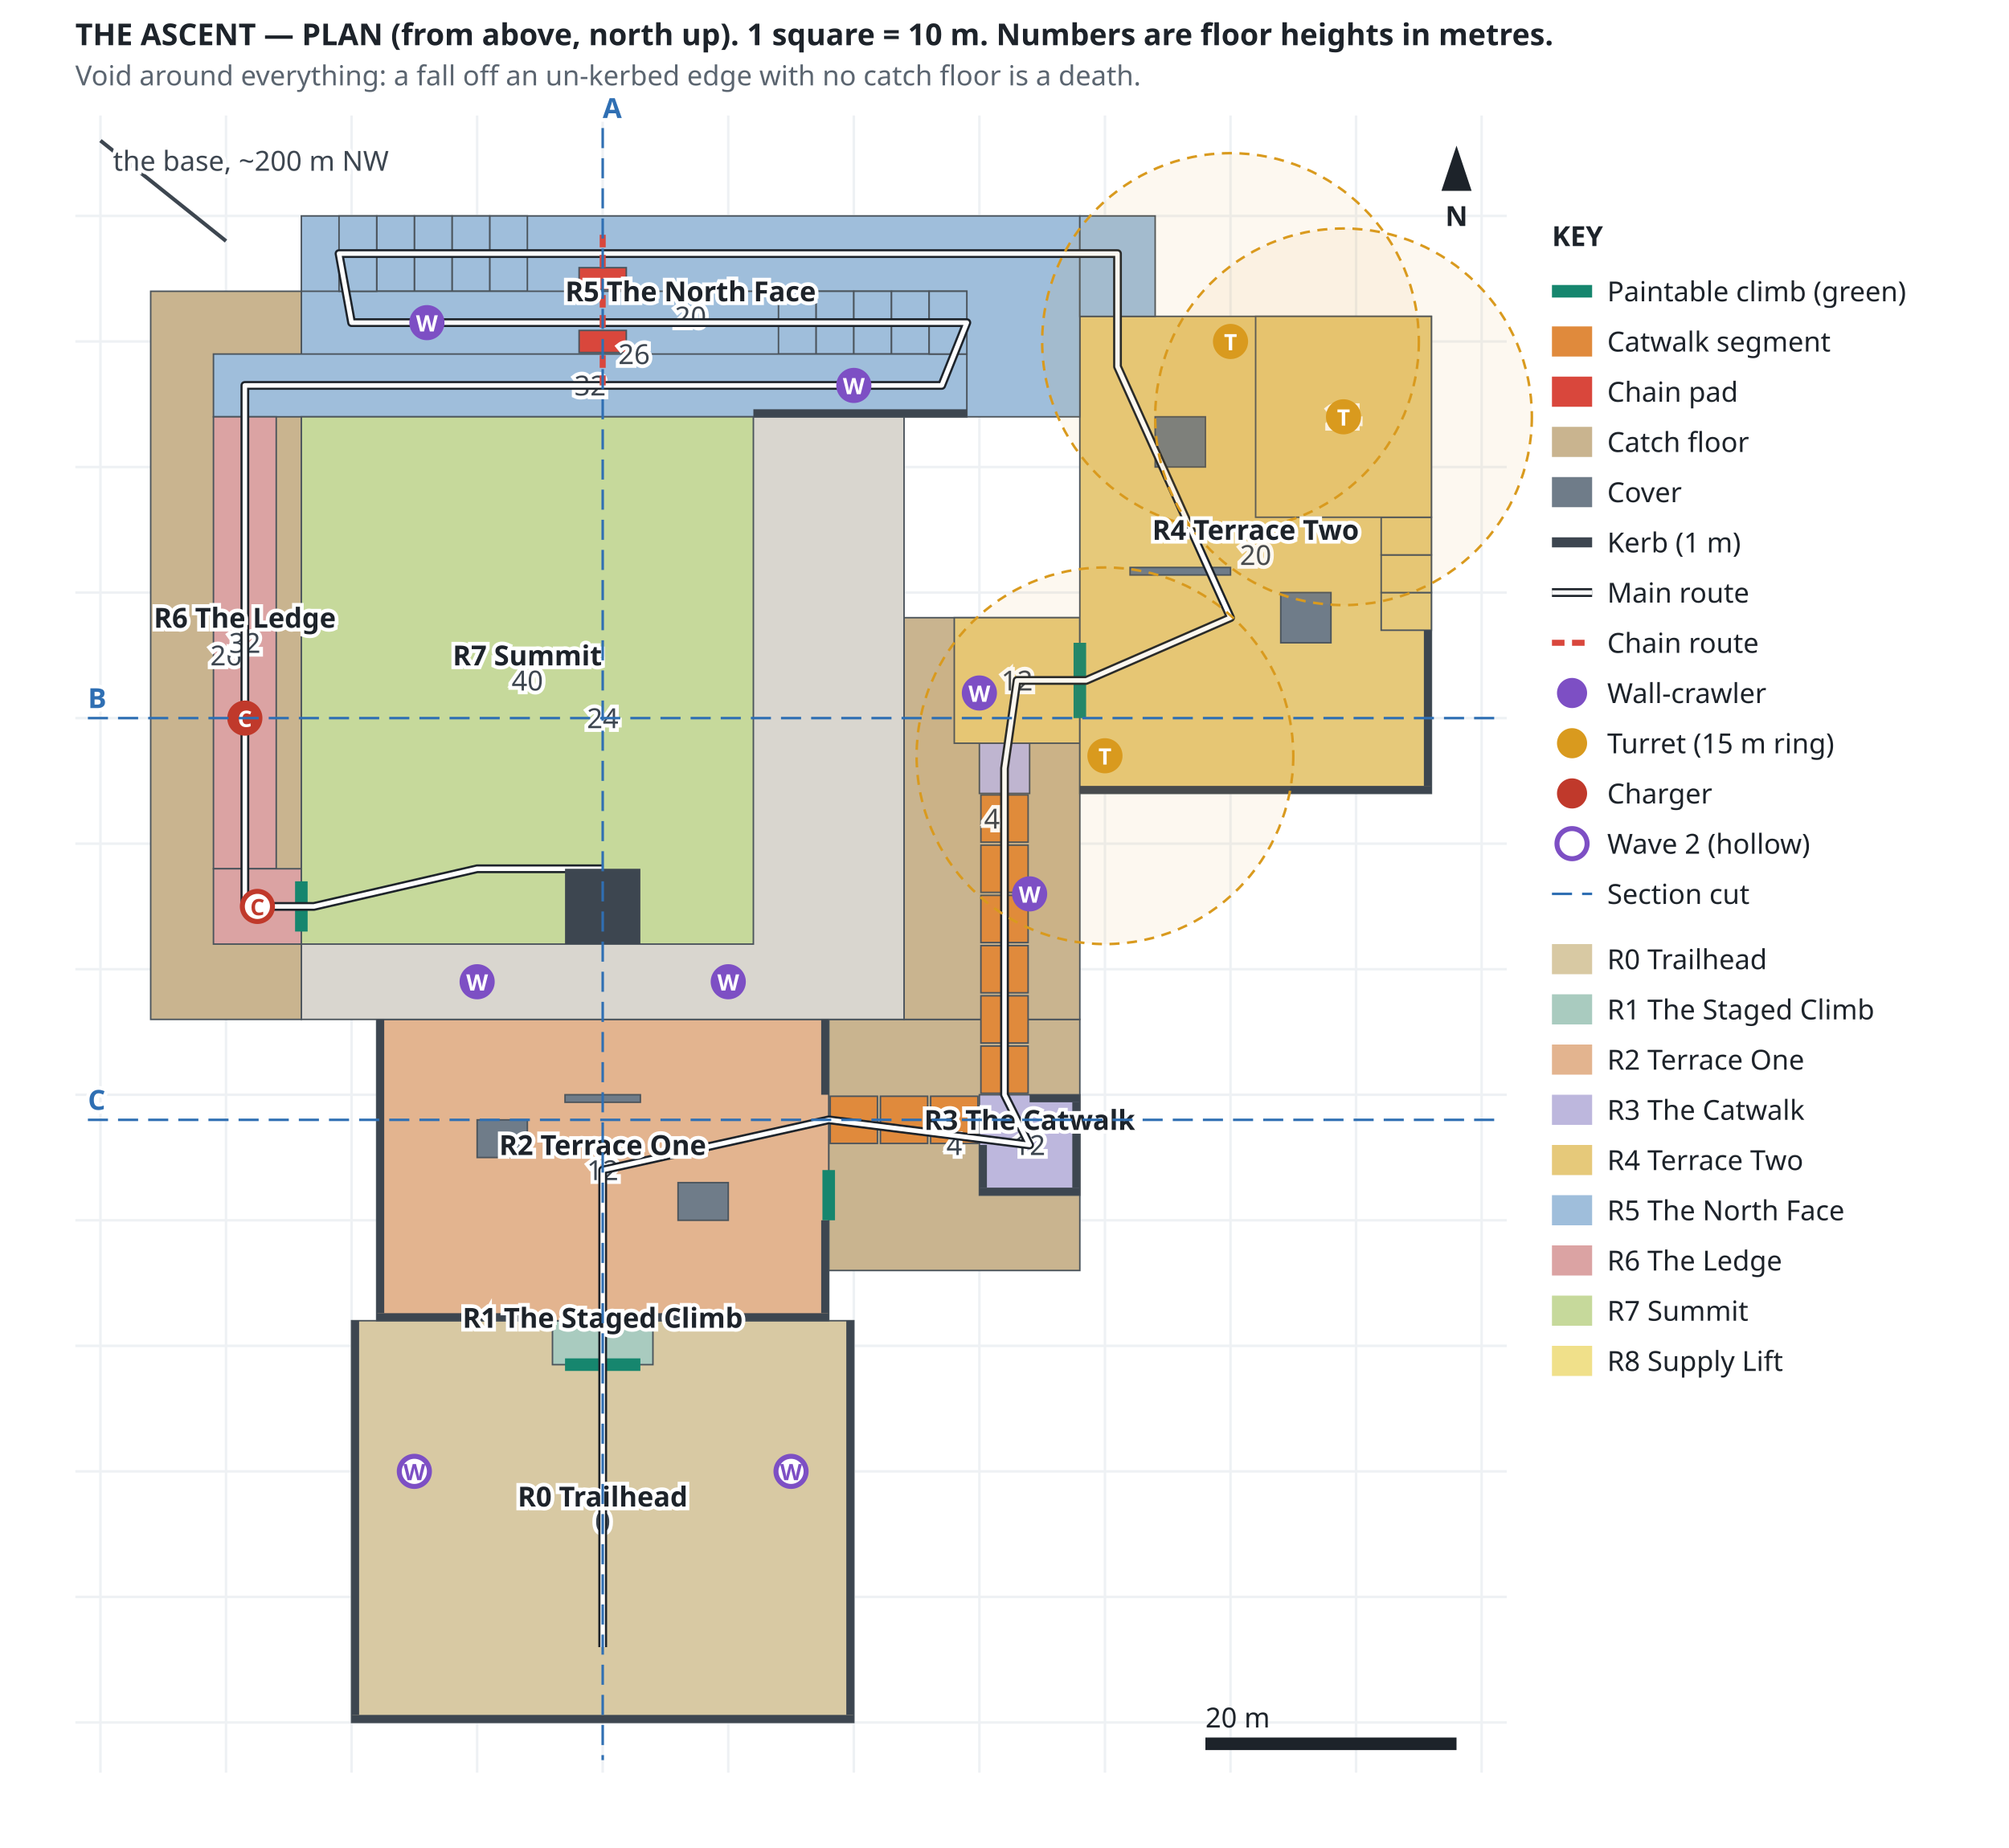
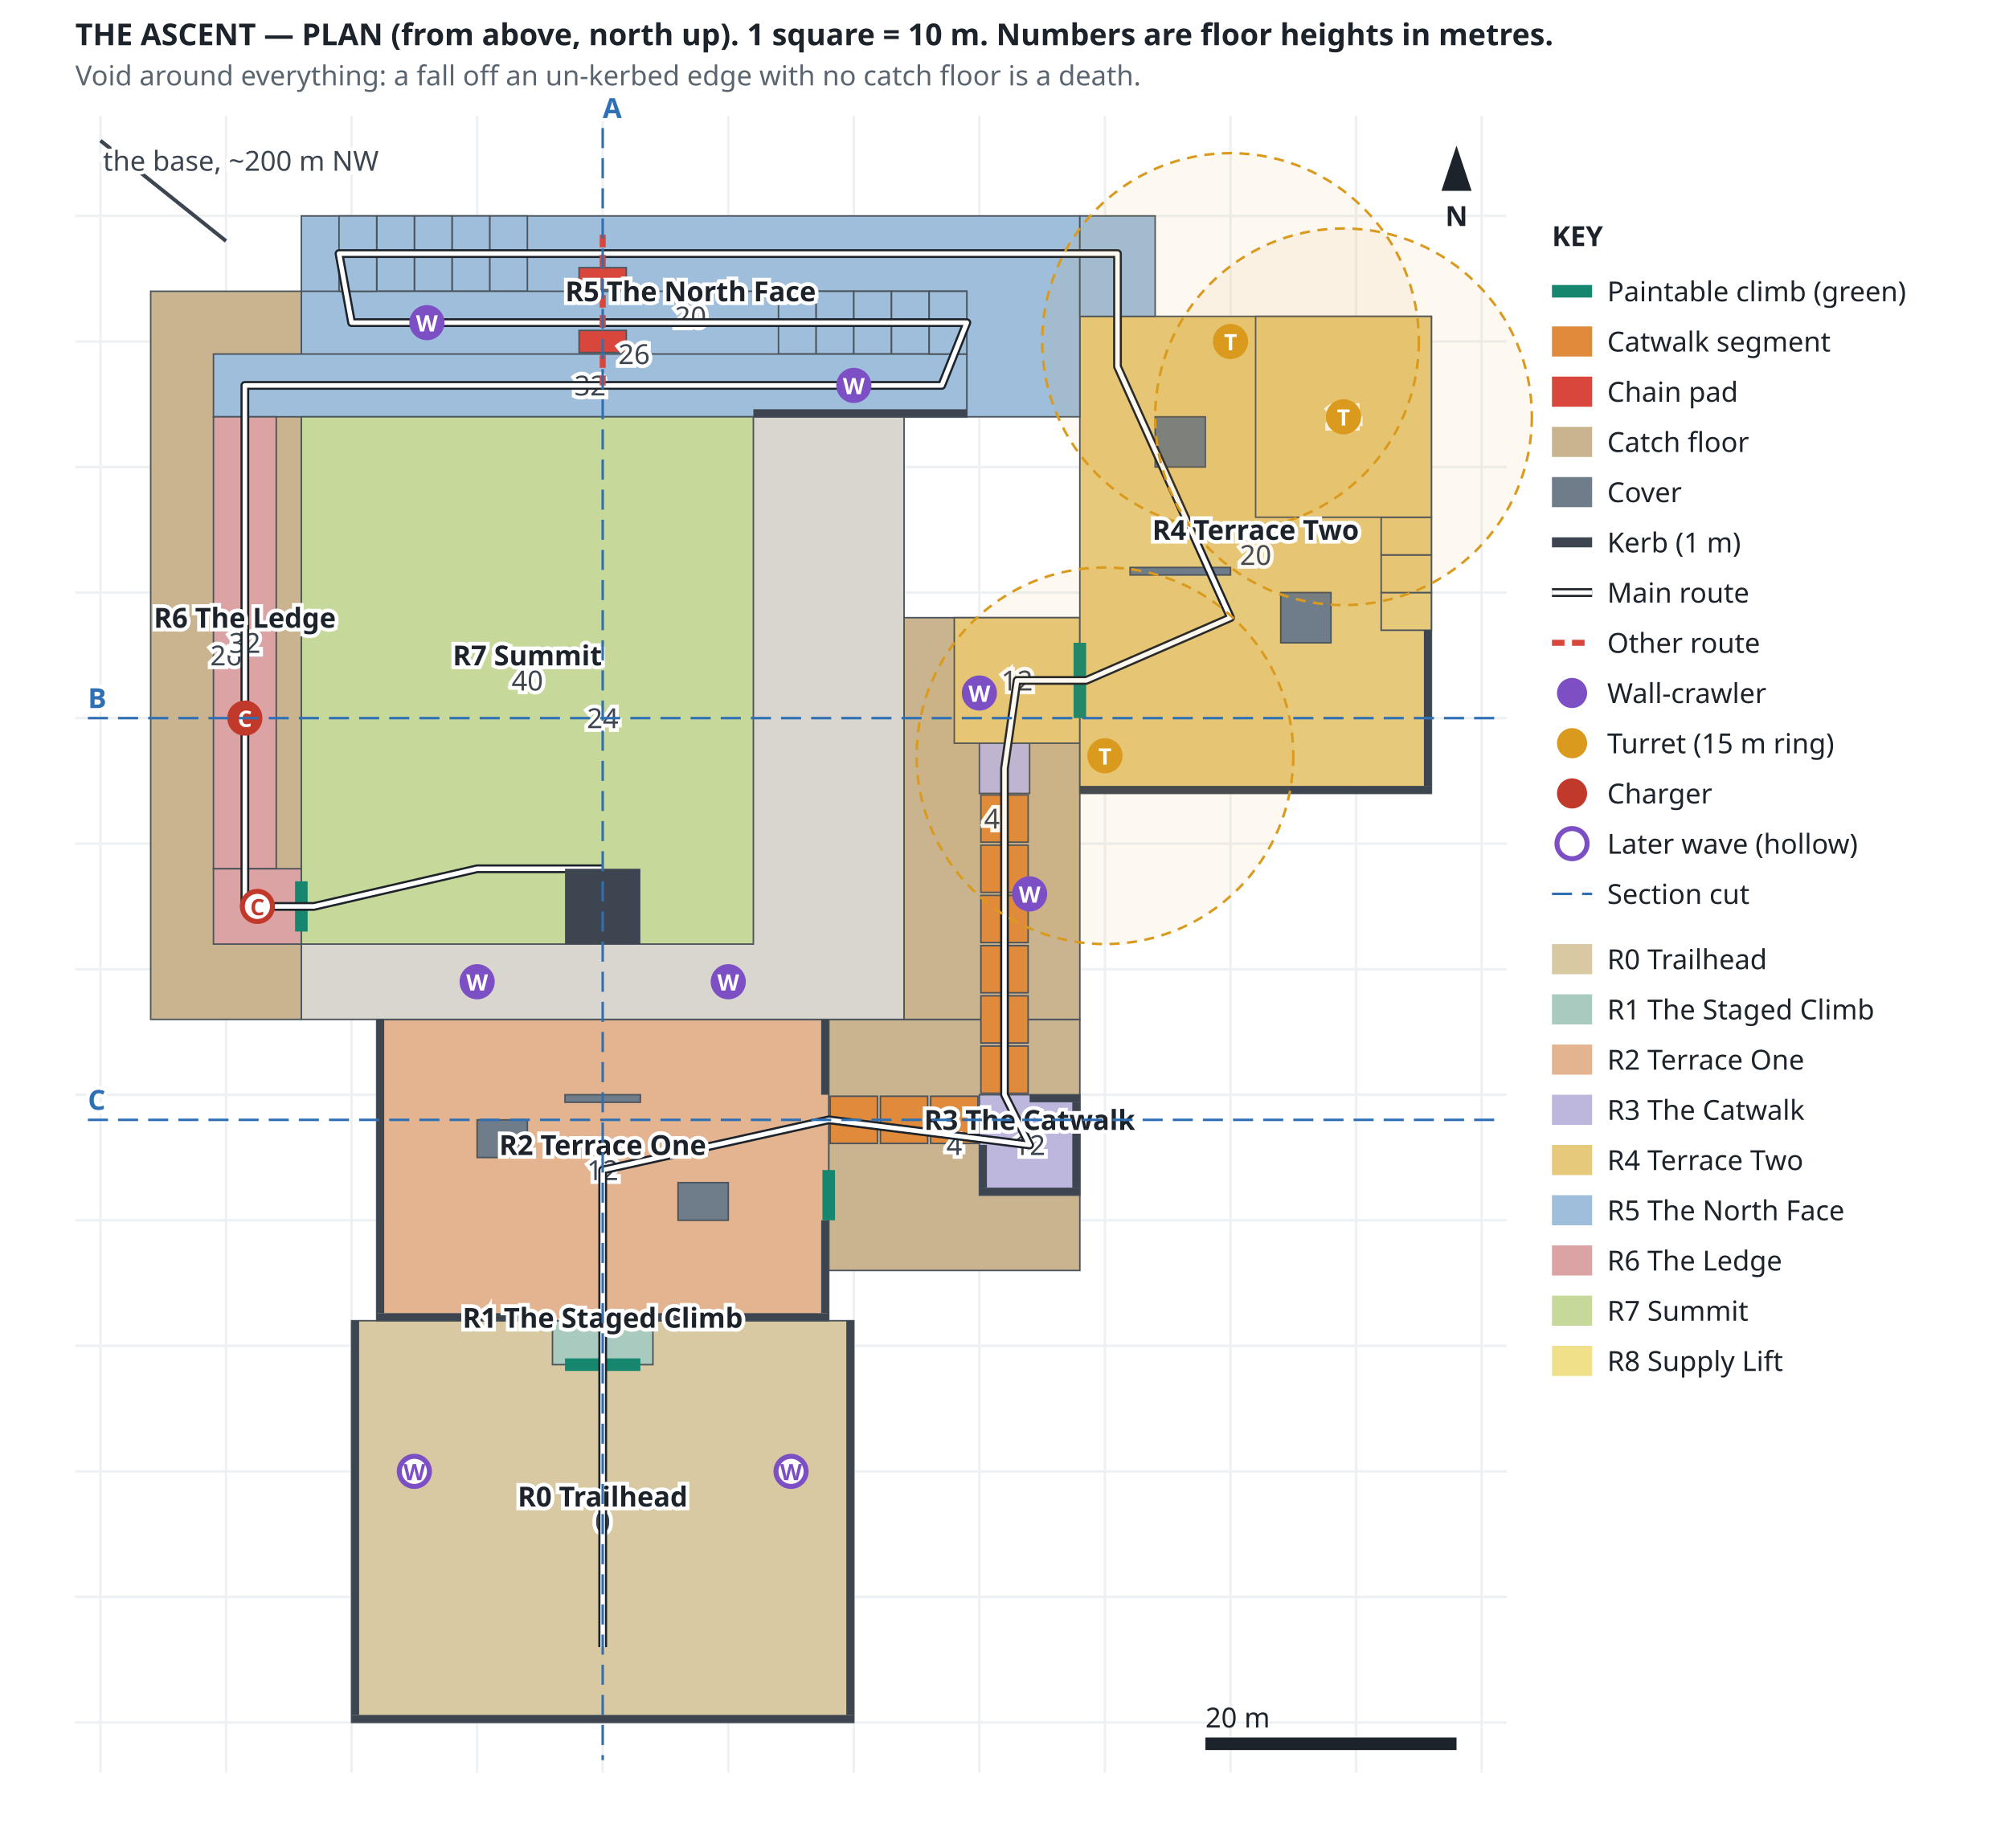
<svg xmlns="http://www.w3.org/2000/svg" width="800" height="736" viewBox="0 0 800 736" font-family="system-ui, Segoe UI, sans-serif" font-size="11">
  <rect width="800" height="736" fill="#ffffff" />
  <line x1="40" y1="46" x2="40" y2="706" stroke="#eef1f4" />
  <line x1="90" y1="46" x2="90" y2="706" stroke="#eef1f4" />
  <line x1="140" y1="46" x2="140" y2="706" stroke="#eef1f4" />
  <line x1="190" y1="46" x2="190" y2="706" stroke="#eef1f4" />
  <line x1="240" y1="46" x2="240" y2="706" stroke="#eef1f4" />
  <line x1="290" y1="46" x2="290" y2="706" stroke="#eef1f4" />
  <line x1="340" y1="46" x2="340" y2="706" stroke="#eef1f4" />
  <line x1="390" y1="46" x2="390" y2="706" stroke="#eef1f4" />
  <line x1="440" y1="46" x2="440" y2="706" stroke="#eef1f4" />
  <line x1="490" y1="46" x2="490" y2="706" stroke="#eef1f4" />
  <line x1="540" y1="46" x2="540" y2="706" stroke="#eef1f4" />
  <line x1="590" y1="46" x2="590" y2="706" stroke="#eef1f4" />
  <line x1="30" y1="86" x2="600" y2="86" stroke="#eef1f4" />
  <line x1="30" y1="136" x2="600" y2="136" stroke="#eef1f4" />
  <line x1="30" y1="186" x2="600" y2="186" stroke="#eef1f4" />
  <line x1="30" y1="236" x2="600" y2="236" stroke="#eef1f4" />
  <line x1="30" y1="286" x2="600" y2="286" stroke="#eef1f4" />
  <line x1="30" y1="336" x2="600" y2="336" stroke="#eef1f4" />
  <line x1="30" y1="386" x2="600" y2="386" stroke="#eef1f4" />
  <line x1="30" y1="436" x2="600" y2="436" stroke="#eef1f4" />
  <line x1="30" y1="486" x2="600" y2="486" stroke="#eef1f4" />
  <line x1="30" y1="536" x2="600" y2="536" stroke="#eef1f4" />
  <line x1="30" y1="586" x2="600" y2="586" stroke="#eef1f4" />
  <line x1="30" y1="636" x2="600" y2="636" stroke="#eef1f4" />
  <line x1="30" y1="686" x2="600" y2="686" stroke="#eef1f4" />
  <text x="30" y="18" fill="#1d232a" font-size="12" font-weight="600">THE ASCENT — PLAN (from above, north up). 1 square = 10 m. Numbers are floor heights in metres.</text>
  <text x="30" y="34" fill="#5b6570" font-size="11">Void around everything: a fall off an un-kerbed edge with no catch floor is a death.</text>
  <rect x="140" y="526" width="200" height="160" fill="#d8c9a3" stroke="#4b545c" stroke-width="0.6" />
  <rect x="330" y="406" width="100" height="100" fill="#c9b48f" stroke="#4b545c" stroke-width="0.6" />
  <rect x="360" y="246" width="70" height="160" fill="#c9b48f" stroke="#4b545c" stroke-width="0.6" />
  <rect x="220" y="526" width="40" height="17.5" fill="#a9cbbf" stroke="#4b545c" stroke-width="0.6" />
  <rect x="150" y="406" width="180" height="120" fill="#e3b48f" stroke="#4b545c" stroke-width="0.6" />
  <rect x="390" y="436" width="40" height="40" fill="#bdb7dd" stroke="#4b545c" stroke-width="0.6" />
  <rect x="390" y="296" width="20" height="20" fill="#bdb7dd" stroke="#4b545c" stroke-width="0.6" />
  <rect x="380" y="246" width="50" height="50" fill="#e6c97a" stroke="#4b545c" stroke-width="0.6" />
  <rect x="225" y="436" width="30" height="3" fill="#6f7c89" stroke="#4b545c" stroke-width="0.6" />
  <rect x="190" y="446" width="20" height="15" fill="#6f7c89" stroke="#4b545c" stroke-width="0.6" />
  <rect x="270" y="471" width="20" height="15" fill="#6f7c89" stroke="#4b545c" stroke-width="0.6" />
  <rect x="430" y="126" width="140" height="190" fill="#e6c97a" stroke="#4b545c" stroke-width="0.6" />
  <rect x="120" y="86" width="310" height="80" fill="#9fbedb" stroke="#4b545c" stroke-width="0.6" />
  <rect x="430" y="86" width="30" height="40" fill="#9fbedb" stroke="#4b545c" stroke-width="0.6" />
  <rect x="550" y="236" width="20" height="15" fill="#e6c97a" stroke="#4b545c" stroke-width="0.6" />
  <rect x="450" y="226" width="40" height="3" fill="#6f7c89" stroke="#4b545c" stroke-width="0.6" />
  <rect x="195" y="86" width="15" height="30" fill="#9fbedb" stroke="#4b545c" stroke-width="0.6" />
  <rect x="550" y="221" width="20" height="15" fill="#e6c97a" stroke="#4b545c" stroke-width="0.6" />
  <rect x="180" y="86" width="15" height="30" fill="#9fbedb" stroke="#4b545c" stroke-width="0.6" />
  <rect x="550" y="206" width="20" height="15" fill="#e6c97a" stroke="#4b545c" stroke-width="0.6" />
  <rect x="165" y="86" width="15" height="30" fill="#9fbedb" stroke="#4b545c" stroke-width="0.6" />
  <rect x="120" y="166" width="240" height="240" fill="#d9d6cf" stroke="#4b545c" stroke-width="0.6" />
  <rect x="500" y="126" width="70" height="80" fill="#e6c97a" stroke="#4b545c" stroke-width="0.6" />
  <rect x="460" y="166" width="20" height="20" fill="#6f7c89" stroke="#4b545c" stroke-width="0.6" />
  <rect x="510" y="236" width="20" height="20" fill="#6f7c89" stroke="#4b545c" stroke-width="0.6" />
  <rect x="150" y="86" width="15" height="30" fill="#9fbedb" stroke="#4b545c" stroke-width="0.6" />
  <rect x="120" y="116" width="265" height="50" fill="#9fbedb" stroke="#4b545c" stroke-width="0.6" />
  <rect x="135" y="86" width="15" height="30" fill="#9fbedb" stroke="#4b545c" stroke-width="0.6" />
  <rect x="60" y="116" width="60" height="290" fill="#c9b48f" stroke="#4b545c" stroke-width="0.6" />
  <rect x="310" y="116" width="15" height="25" fill="#9fbedb" stroke="#4b545c" stroke-width="0.6" />
  <rect x="325" y="116" width="15" height="25" fill="#9fbedb" stroke="#4b545c" stroke-width="0.6" />
  <rect x="340" y="116" width="15" height="25" fill="#9fbedb" stroke="#4b545c" stroke-width="0.6" />
  <rect x="355" y="116" width="15" height="25" fill="#9fbedb" stroke="#4b545c" stroke-width="0.6" />
  <rect x="85" y="141" width="300" height="25" fill="#9fbedb" stroke="#4b545c" stroke-width="0.6" />
  <rect x="370" y="116" width="15" height="25" fill="#9fbedb" stroke="#4b545c" stroke-width="0.6" />
  <rect x="85" y="166" width="25" height="180" fill="#dba3a3" stroke="#4b545c" stroke-width="0.6" />
  <rect x="85" y="346" width="35" height="30" fill="#dba3a3" stroke="#4b545c" stroke-width="0.6" />
  <rect x="120" y="166" width="180" height="210" fill="#c6d99b" stroke="#4b545c" stroke-width="0.6" />
  <rect x="140" y="526" width="3" height="157" fill="#3d4650" />
  <rect x="337" y="526" width="3" height="157" fill="#3d4650" />
  <rect x="140" y="683" width="200" height="3" fill="#3d4650" />
  <rect x="150" y="406" width="3" height="117" fill="#3d4650" />
  <rect x="150" y="523" width="70" height="3" fill="#3d4650" />
  <rect x="260" y="523" width="70" height="3" fill="#3d4650" />
  <rect x="327" y="406" width="3" height="30" fill="#3d4650" />
  <rect x="327" y="486" width="3" height="37" fill="#3d4650" />
  <rect x="430" y="313" width="140" height="3" fill="#3d4650" />
  <rect x="300" y="163" width="85" height="3" fill="#3d4650" />
  <rect x="567" y="251" width="3" height="62" fill="#3d4650" />
  <rect x="427" y="439" width="3" height="34" fill="#3d4650" />
  <rect x="390" y="473" width="40" height="3" fill="#3d4650" />
  <rect x="410" y="436" width="20" height="3" fill="#3d4650" />
  <rect x="390" y="456" width="3" height="17" fill="#3d4650" />
  <rect x="330.6" y="436.6" width="18.8" height="18.8" fill="#e08a3c" stroke="#4b545c" stroke-width="0.6" />
  <rect x="350.6" y="436.6" width="18.8" height="18.8" fill="#e08a3c" stroke="#4b545c" stroke-width="0.6" />
  <rect x="370.6" y="436.6" width="18.8" height="18.8" fill="#e08a3c" stroke="#4b545c" stroke-width="0.6" />
  <rect x="390.6" y="416.6" width="18.8" height="18.8" fill="#e08a3c" stroke="#4b545c" stroke-width="0.6" />
  <rect x="390.6" y="396.6" width="18.8" height="18.8" fill="#e08a3c" stroke="#4b545c" stroke-width="0.6" />
  <rect x="390.6" y="376.6" width="18.8" height="18.8" fill="#e08a3c" stroke="#4b545c" stroke-width="0.6" />
  <rect x="390.6" y="356.6" width="18.8" height="18.8" fill="#e08a3c" stroke="#4b545c" stroke-width="0.6" />
  <rect x="390.6" y="336.6" width="18.8" height="18.8" fill="#e08a3c" stroke="#4b545c" stroke-width="0.6" />
  <rect x="390.6" y="316.6" width="18.8" height="18.8" fill="#e08a3c" stroke="#4b545c" stroke-width="0.6" />
  <rect x="230.6" y="106.6" width="18.8" height="8.8" fill="#d9473c" stroke="#4b545c" stroke-width="0.6" />
  <rect x="230.6" y="131.6" width="18.8" height="8.8" fill="#d9473c" stroke="#4b545c" stroke-width="0.6" />
  <rect x="225.6" y="346.6" width="28.8" height="28.8" fill="#f0e08a" stroke="#4b545c" stroke-width="0.6" />
  <text x="240" y="610" stroke="#ffffff" stroke-width="3" fill="none" font-size="11" text-anchor="middle">0</text>
  <text x="240" y="610" fill="#3d4650" font-size="11" text-anchor="middle">0</text>
  <text x="380" y="460" stroke="#ffffff" stroke-width="3" fill="none" font-size="11" text-anchor="middle">4</text>
  <text x="380" y="460" fill="#3d4650" font-size="11" text-anchor="middle">4</text>
  <text x="395" y="330" stroke="#ffffff" stroke-width="3" fill="none" font-size="11" text-anchor="middle">4</text>
  <text x="395" y="330" fill="#3d4650" font-size="11" text-anchor="middle">4</text>
  <text x="240" y="470" stroke="#ffffff" stroke-width="3" fill="none" font-size="11" text-anchor="middle">12</text>
  <text x="240" y="470" fill="#3d4650" font-size="11" text-anchor="middle">12</text>
  <text x="410" y="460" stroke="#ffffff" stroke-width="3" fill="none" font-size="11" text-anchor="middle">12</text>
  <text x="410" y="460" fill="#3d4650" font-size="11" text-anchor="middle">12</text>
  <text x="405" y="275" stroke="#ffffff" stroke-width="3" fill="none" font-size="11" text-anchor="middle">12</text>
  <text x="405" y="275" fill="#3d4650" font-size="11" text-anchor="middle">12</text>
  <text x="500" y="225" stroke="#ffffff" stroke-width="3" fill="none" font-size="11" text-anchor="middle">20</text>
  <text x="500" y="225" fill="#3d4650" font-size="11" text-anchor="middle">20</text>
  <text x="275" y="130" stroke="#ffffff" stroke-width="3" fill="none" font-size="11" text-anchor="middle">20</text>
  <text x="275" y="130" fill="#3d4650" font-size="11" text-anchor="middle">20</text>
  <text x="240" y="290" stroke="#ffffff" stroke-width="3" fill="none" font-size="11" text-anchor="middle">24</text>
  <text x="240" y="290" fill="#3d4650" font-size="11" text-anchor="middle">24</text>
  <text x="535" y="170" stroke="#ffffff" stroke-width="3" fill="none" font-size="11" text-anchor="middle">24</text>
  <text x="535" y="170" fill="#3d4650" font-size="11" text-anchor="middle">24</text>
  <text x="252.5" y="145" stroke="#ffffff" stroke-width="3" fill="none" font-size="11" text-anchor="middle">26</text>
  <text x="252.5" y="145" fill="#3d4650" font-size="11" text-anchor="middle">26</text>
  <text x="90" y="265" stroke="#ffffff" stroke-width="3" fill="none" font-size="11" text-anchor="middle">26</text>
  <text x="90" y="265" fill="#3d4650" font-size="11" text-anchor="middle">26</text>
  <text x="235" y="157.5" stroke="#ffffff" stroke-width="3" fill="none" font-size="11" text-anchor="middle">32</text>
  <text x="235" y="157.5" fill="#3d4650" font-size="11" text-anchor="middle">32</text>
  <text x="97.5" y="260" stroke="#ffffff" stroke-width="3" fill="none" font-size="11" text-anchor="middle">32</text>
  <text x="97.5" y="260" fill="#3d4650" font-size="11" text-anchor="middle">32</text>
  <text x="210" y="275" stroke="#ffffff" stroke-width="3" fill="none" font-size="11" text-anchor="middle">40</text>
  <text x="210" y="275" fill="#3d4650" font-size="11" text-anchor="middle">40</text>
  <line x1="225" y1="543.5" x2="255" y2="543.5" stroke="#16866e" stroke-width="5" />
  <line x1="225" y1="526" x2="255" y2="526" stroke="#16866e" stroke-width="5" />
  <line x1="330" y1="466" x2="330" y2="486" stroke="#16866e" stroke-width="5" />
  <line x1="430" y1="256" x2="430" y2="286" stroke="#16866e" stroke-width="5" />
  <line x1="120" y1="351" x2="120" y2="371" stroke="#16866e" stroke-width="5" />
  <polyline points="240,656 240,546 240,533.5 240,523.5 240,466 330,446 410,456 400,436 400,306 405,271 432.5,271 490,246 445,146 445,101 210,101 135,101 140,128.5 310,128.5 385,128.5 375,153.5 97.5,153.5 97.5,361 117.5,361 125,361 190,346 240,346" fill="none" stroke="#1d232a" stroke-width="3.5" stroke-linejoin="round" />
  <polyline points="240,656 240,546 240,533.5 240,523.5 240,466 330,446 410,456 400,436 400,306 405,271 432.5,271 490,246 445,146 445,101 210,101 135,101 140,128.5 310,128.5 385,128.5 375,153.5 97.5,153.5 97.5,361 117.5,361 125,361 190,346 240,346" fill="none" stroke="#ffffff" stroke-width="1.8" stroke-linejoin="round" />
  <polyline points="240,93.5 240,111 240,136 240,153.5" fill="none" stroke="#d9473c" stroke-width="2.4" stroke-dasharray="5 3" />
  <circle cx="440" cy="301" r="75" fill="#d99a1e" fill-opacity="0.07" stroke="#d99a1e" stroke-dasharray="4 3" />
  <circle cx="535" cy="166" r="75" fill="#d99a1e" fill-opacity="0.07" stroke="#d99a1e" stroke-dasharray="4 3" />
  <circle cx="490" cy="136" r="75" fill="#d99a1e" fill-opacity="0.07" stroke="#d99a1e" stroke-dasharray="4 3" />
  <circle cx="190" cy="391" r="6" fill="#7d4fc4" stroke="#7d4fc4" stroke-width="2" />
  <text x="190" y="394.5" fill="#ffffff" font-size="9" text-anchor="middle" font-weight="700">W</text>
  <circle cx="290" cy="391" r="6" fill="#7d4fc4" stroke="#7d4fc4" stroke-width="2" />
  <text x="290" y="394.5" fill="#ffffff" font-size="9" text-anchor="middle" font-weight="700">W</text>
  <circle cx="165" cy="586" r="6" fill="#ffffff" stroke="#7d4fc4" stroke-width="2" />
  <text x="165" y="589.5" fill="#7d4fc4" font-size="9" text-anchor="middle" font-weight="700">W</text>
  <circle cx="315" cy="586" r="6" fill="#ffffff" stroke="#7d4fc4" stroke-width="2" />
  <text x="315" y="589.5" fill="#7d4fc4" font-size="9" text-anchor="middle" font-weight="700">W</text>
  <circle cx="440" cy="301" r="6" fill="#d99a1e" stroke="#d99a1e" stroke-width="2" />
  <text x="440" y="304.5" fill="#ffffff" font-size="9" text-anchor="middle" font-weight="700">T</text>
  <circle cx="535" cy="166" r="6" fill="#d99a1e" stroke="#d99a1e" stroke-width="2" />
  <text x="535" y="169.5" fill="#ffffff" font-size="9" text-anchor="middle" font-weight="700">T</text>
  <circle cx="490" cy="136" r="6" fill="#d99a1e" stroke="#d99a1e" stroke-width="2" />
  <text x="490" y="139.5" fill="#ffffff" font-size="9" text-anchor="middle" font-weight="700">T</text>
  <circle cx="390" cy="276" r="6" fill="#7d4fc4" stroke="#7d4fc4" stroke-width="2" />
  <text x="390" y="279.5" fill="#ffffff" font-size="9" text-anchor="middle" font-weight="700">W</text>
  <circle cx="410" cy="356" r="6" fill="#7d4fc4" stroke="#7d4fc4" stroke-width="2" />
  <text x="410" y="359.5" fill="#ffffff" font-size="9" text-anchor="middle" font-weight="700">W</text>
  <circle cx="170" cy="128.5" r="6" fill="#7d4fc4" stroke="#7d4fc4" stroke-width="2" />
  <text x="170" y="132" fill="#ffffff" font-size="9" text-anchor="middle" font-weight="700">W</text>
  <circle cx="340" cy="153.5" r="6" fill="#7d4fc4" stroke="#7d4fc4" stroke-width="2" />
  <text x="340" y="157" fill="#ffffff" font-size="9" text-anchor="middle" font-weight="700">W</text>
  <circle cx="97.5" cy="286" r="6" fill="#c0392b" stroke="#c0392b" stroke-width="2" />
  <text x="97.5" y="289.5" fill="#ffffff" font-size="9" text-anchor="middle" font-weight="700">C</text>
  <circle cx="102.5" cy="361" r="6" fill="#ffffff" stroke="#c0392b" stroke-width="2" />
  <text x="102.5" y="364.5" fill="#c0392b" font-size="9" text-anchor="middle" font-weight="700">C</text>
  <rect x="225" y="346" width="30" height="30" fill="#3d4650" />
  <text x="240" y="600" stroke="#ffffff" stroke-width="3" fill="none" font-size="11" text-anchor="middle" font-weight="600">R0 Trailhead</text>
  <text x="240" y="600" fill="#1d232a" font-size="11" text-anchor="middle" font-weight="600">R0 Trailhead</text>
  <text x="240" y="528.8" stroke="#ffffff" stroke-width="3" fill="none" font-size="11" text-anchor="middle" font-weight="600">R1 The Staged Climb</text>
  <text x="240" y="528.8" fill="#1d232a" font-size="11" text-anchor="middle" font-weight="600">R1 The Staged Climb</text>
  <text x="240" y="460" stroke="#ffffff" stroke-width="3" fill="none" font-size="11" text-anchor="middle" font-weight="600">R2 Terrace One</text>
  <text x="240" y="460" fill="#1d232a" font-size="11" text-anchor="middle" font-weight="600">R2 Terrace One</text>
  <text x="410" y="450" stroke="#ffffff" stroke-width="3" fill="none" font-size="11" text-anchor="middle" font-weight="600">R3 The Catwalk</text>
  <text x="410" y="450" fill="#1d232a" font-size="11" text-anchor="middle" font-weight="600">R3 The Catwalk</text>
  <text x="500" y="215" stroke="#ffffff" stroke-width="3" fill="none" font-size="11" text-anchor="middle" font-weight="600">R4 Terrace Two</text>
  <text x="500" y="215" fill="#1d232a" font-size="11" text-anchor="middle" font-weight="600">R4 Terrace Two</text>
  <text x="275" y="120" stroke="#ffffff" stroke-width="3" fill="none" font-size="11" text-anchor="middle" font-weight="600">R5 The North Face</text>
  <text x="275" y="120" fill="#1d232a" font-size="11" text-anchor="middle" font-weight="600">R5 The North Face</text>
  <text x="97.5" y="250" stroke="#ffffff" stroke-width="3" fill="none" font-size="11" text-anchor="middle" font-weight="600">R6 The Ledge</text>
  <text x="97.5" y="250" fill="#1d232a" font-size="11" text-anchor="middle" font-weight="600">R6 The Ledge</text>
  <text x="210" y="265" stroke="#ffffff" stroke-width="3" fill="none" font-size="11" text-anchor="middle" font-weight="600">R7 Summit</text>
  <text x="210" y="265" fill="#1d232a" font-size="11" text-anchor="middle" font-weight="600">R7 Summit</text>
  <line x1="240" y1="51" x2="240" y2="701" stroke="#2f6fb3" stroke-width="1" stroke-dasharray="8 4" />
  <text x="240" y="47" stroke="#ffffff" stroke-width="3" fill="none" font-size="11" font-weight="600">A</text>
  <text x="240" y="47" fill="#2f6fb3" font-size="11" font-weight="600">A</text>
  <line x1="35" y1="286" x2="595" y2="286" stroke="#2f6fb3" stroke-width="1" stroke-dasharray="8 4" />
  <text x="35" y="282" stroke="#ffffff" stroke-width="3" fill="none" font-size="11" font-weight="600">B</text>
  <text x="35" y="282" fill="#2f6fb3" font-size="11" font-weight="600">B</text>
  <line x1="35" y1="446" x2="595" y2="446" stroke="#2f6fb3" stroke-width="1" stroke-dasharray="8 4" />
  <text x="35" y="442" stroke="#ffffff" stroke-width="3" fill="none" font-size="11" font-weight="600">C</text>
  <text x="35" y="442" fill="#2f6fb3" font-size="11" font-weight="600">C</text>
  <line x1="90" y1="96" x2="40" y2="56" stroke="#3d4650" stroke-width="1.5" />
-   <text x="45" y="68" stroke="#ffffff" stroke-width="3" fill="none" font-size="11">the base, ~200 m NW</text>
-   <text x="45" y="68" fill="#3d4650" font-size="11">the base, ~200 m NW</text>
+   <text x="41" y="68" stroke="#ffffff" stroke-width="3" fill="none" font-size="11">the base, ~200 m NW</text>
+   <text x="41" y="68" fill="#3d4650" font-size="11">the base, ~200 m NW</text>
  <path d="M 580 58 L 574 76 L 586 76 Z" fill="#1d232a" />
  <text x="580" y="90" fill="#1d232a" font-size="11" text-anchor="middle" font-weight="700">N</text>
  <rect x="480" y="692" width="100" height="5" fill="#1d232a" />
  <text x="480" y="688" fill="#1d232a" font-size="11">20 m</text>
  <text x="618" y="98" fill="#1d232a" font-size="11" font-weight="700">KEY</text>
  <line x1="618" y1="116" x2="634" y2="116" stroke="#16866e" stroke-width="5" />
  <text x="640" y="120" fill="#1d232a" font-size="11">Paintable climb (green)</text>
  <rect x="618" y="130" width="16" height="12" fill="#e08a3c" />
  <text x="640" y="140" fill="#1d232a" font-size="11">Catwalk segment</text>
  <rect x="618" y="150" width="16" height="12" fill="#d9473c" />
  <text x="640" y="160" fill="#1d232a" font-size="11">Chain pad</text>
  <rect x="618" y="170" width="16" height="12" fill="#c9b48f" />
  <text x="640" y="180" fill="#1d232a" font-size="11">Catch floor</text>
  <rect x="618" y="190" width="16" height="12" fill="#6f7c89" />
  <text x="640" y="200" fill="#1d232a" font-size="11">Cover</text>
  <rect x="618" y="214" width="16" height="4" fill="#3d4650" />
  <text x="640" y="220" fill="#1d232a" font-size="11">Kerb (1 m)</text>
  <line x1="618" y1="236" x2="634" y2="236" stroke="#1d232a" stroke-width="3.5" />
  <line x1="618" y1="236" x2="634" y2="236" stroke="#fff" stroke-width="1.8" />
  <text x="640" y="240" fill="#1d232a" font-size="11">Main route</text>
  <line x1="618" y1="256" x2="634" y2="256" stroke="#d9473c" stroke-width="2.4" stroke-dasharray="5 3" />
-   <text x="640" y="260" fill="#1d232a" font-size="11">Chain route</text>
+   <text x="640" y="260" fill="#1d232a" font-size="11">Other route</text>
  <circle cx="626" cy="276" r="6" fill="#7d4fc4" />
  <text x="640" y="280" fill="#1d232a" font-size="11">Wall-crawler</text>
  <circle cx="626" cy="296" r="6" fill="#d99a1e" />
  <text x="640" y="300" fill="#1d232a" font-size="11">Turret (15 m ring)</text>
  <circle cx="626" cy="316" r="6" fill="#c0392b" />
  <text x="640" y="320" fill="#1d232a" font-size="11">Charger</text>
  <circle cx="626" cy="336" r="6" fill="#fff" stroke="#7d4fc4" stroke-width="2" />
-   <text x="640" y="340" fill="#1d232a" font-size="11">Wave 2 (hollow)</text>
+   <text x="640" y="340" fill="#1d232a" font-size="11">Later wave (hollow)</text>
  <line x1="618" y1="356" x2="634" y2="356" stroke="#2f6fb3" stroke-dasharray="8 4" />
  <text x="640" y="360" fill="#1d232a" font-size="11">Section cut</text>
  <rect x="618" y="376" width="16" height="12" fill="#d8c9a3" />
  <text x="640" y="386" fill="#1d232a" font-size="11">R0 Trailhead</text>
  <rect x="618" y="396" width="16" height="12" fill="#a9cbbf" />
  <text x="640" y="406" fill="#1d232a" font-size="11">R1 The Staged Climb</text>
  <rect x="618" y="416" width="16" height="12" fill="#e3b48f" />
  <text x="640" y="426" fill="#1d232a" font-size="11">R2 Terrace One</text>
  <rect x="618" y="436" width="16" height="12" fill="#bdb7dd" />
  <text x="640" y="446" fill="#1d232a" font-size="11">R3 The Catwalk</text>
  <rect x="618" y="456" width="16" height="12" fill="#e6c97a" />
  <text x="640" y="466" fill="#1d232a" font-size="11">R4 Terrace Two</text>
  <rect x="618" y="476" width="16" height="12" fill="#9fbedb" />
  <text x="640" y="486" fill="#1d232a" font-size="11">R5 The North Face</text>
  <rect x="618" y="496" width="16" height="12" fill="#dba3a3" />
  <text x="640" y="506" fill="#1d232a" font-size="11">R6 The Ledge</text>
  <rect x="618" y="516" width="16" height="12" fill="#c6d99b" />
  <text x="640" y="526" fill="#1d232a" font-size="11">R7 Summit</text>
  <rect x="618" y="536" width="16" height="12" fill="#f0e08a" />
  <text x="640" y="546" fill="#1d232a" font-size="11">R8 Supply Lift</text>
</svg>
